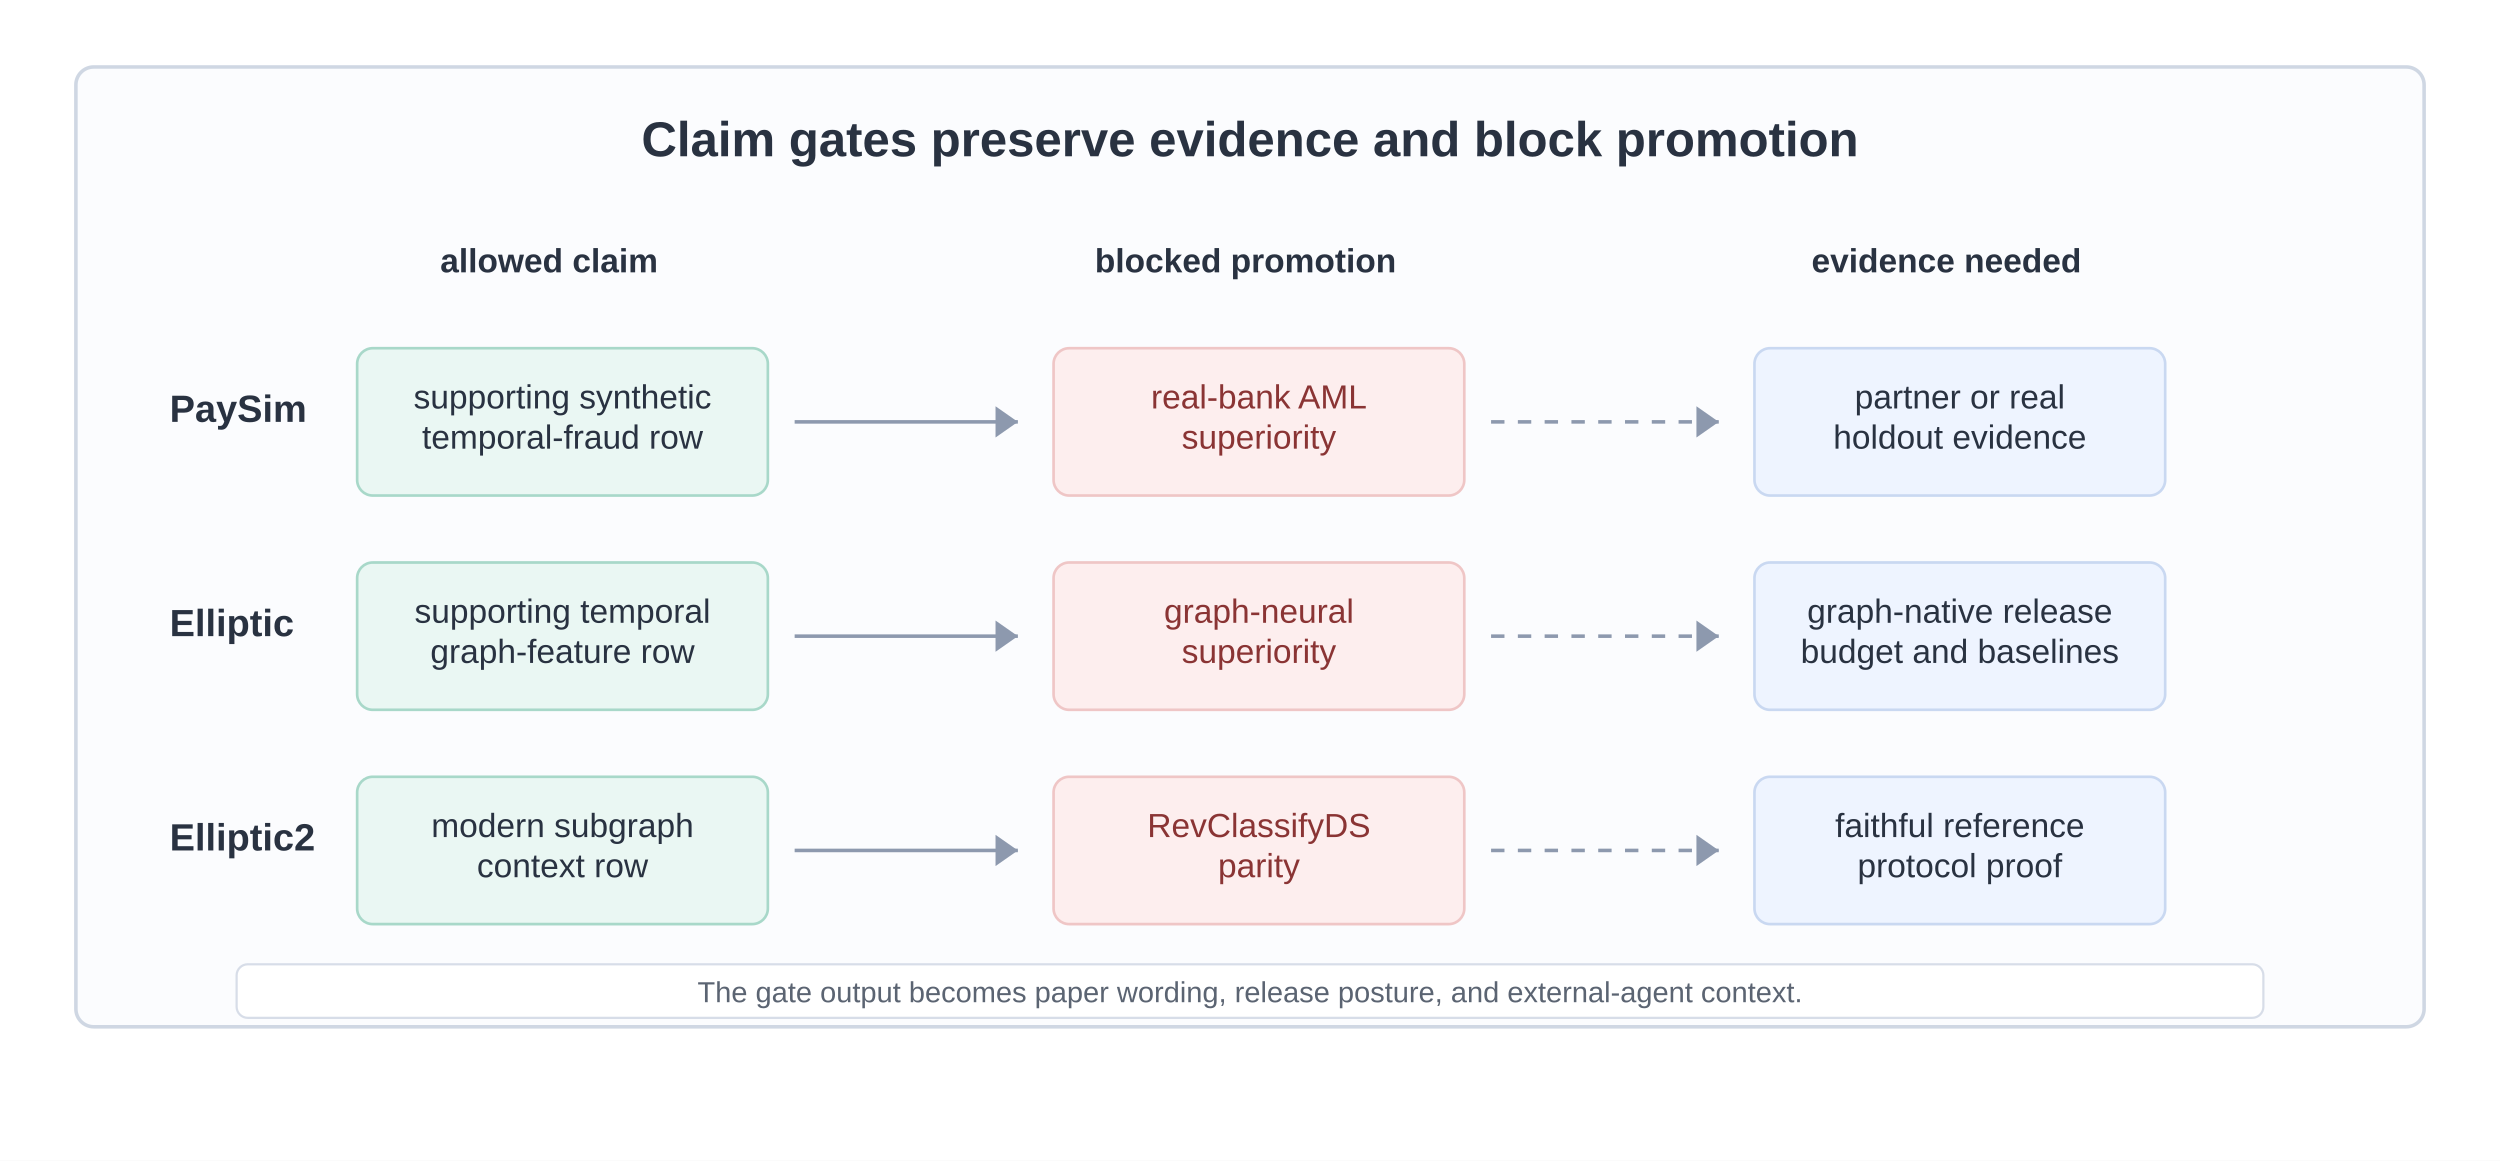
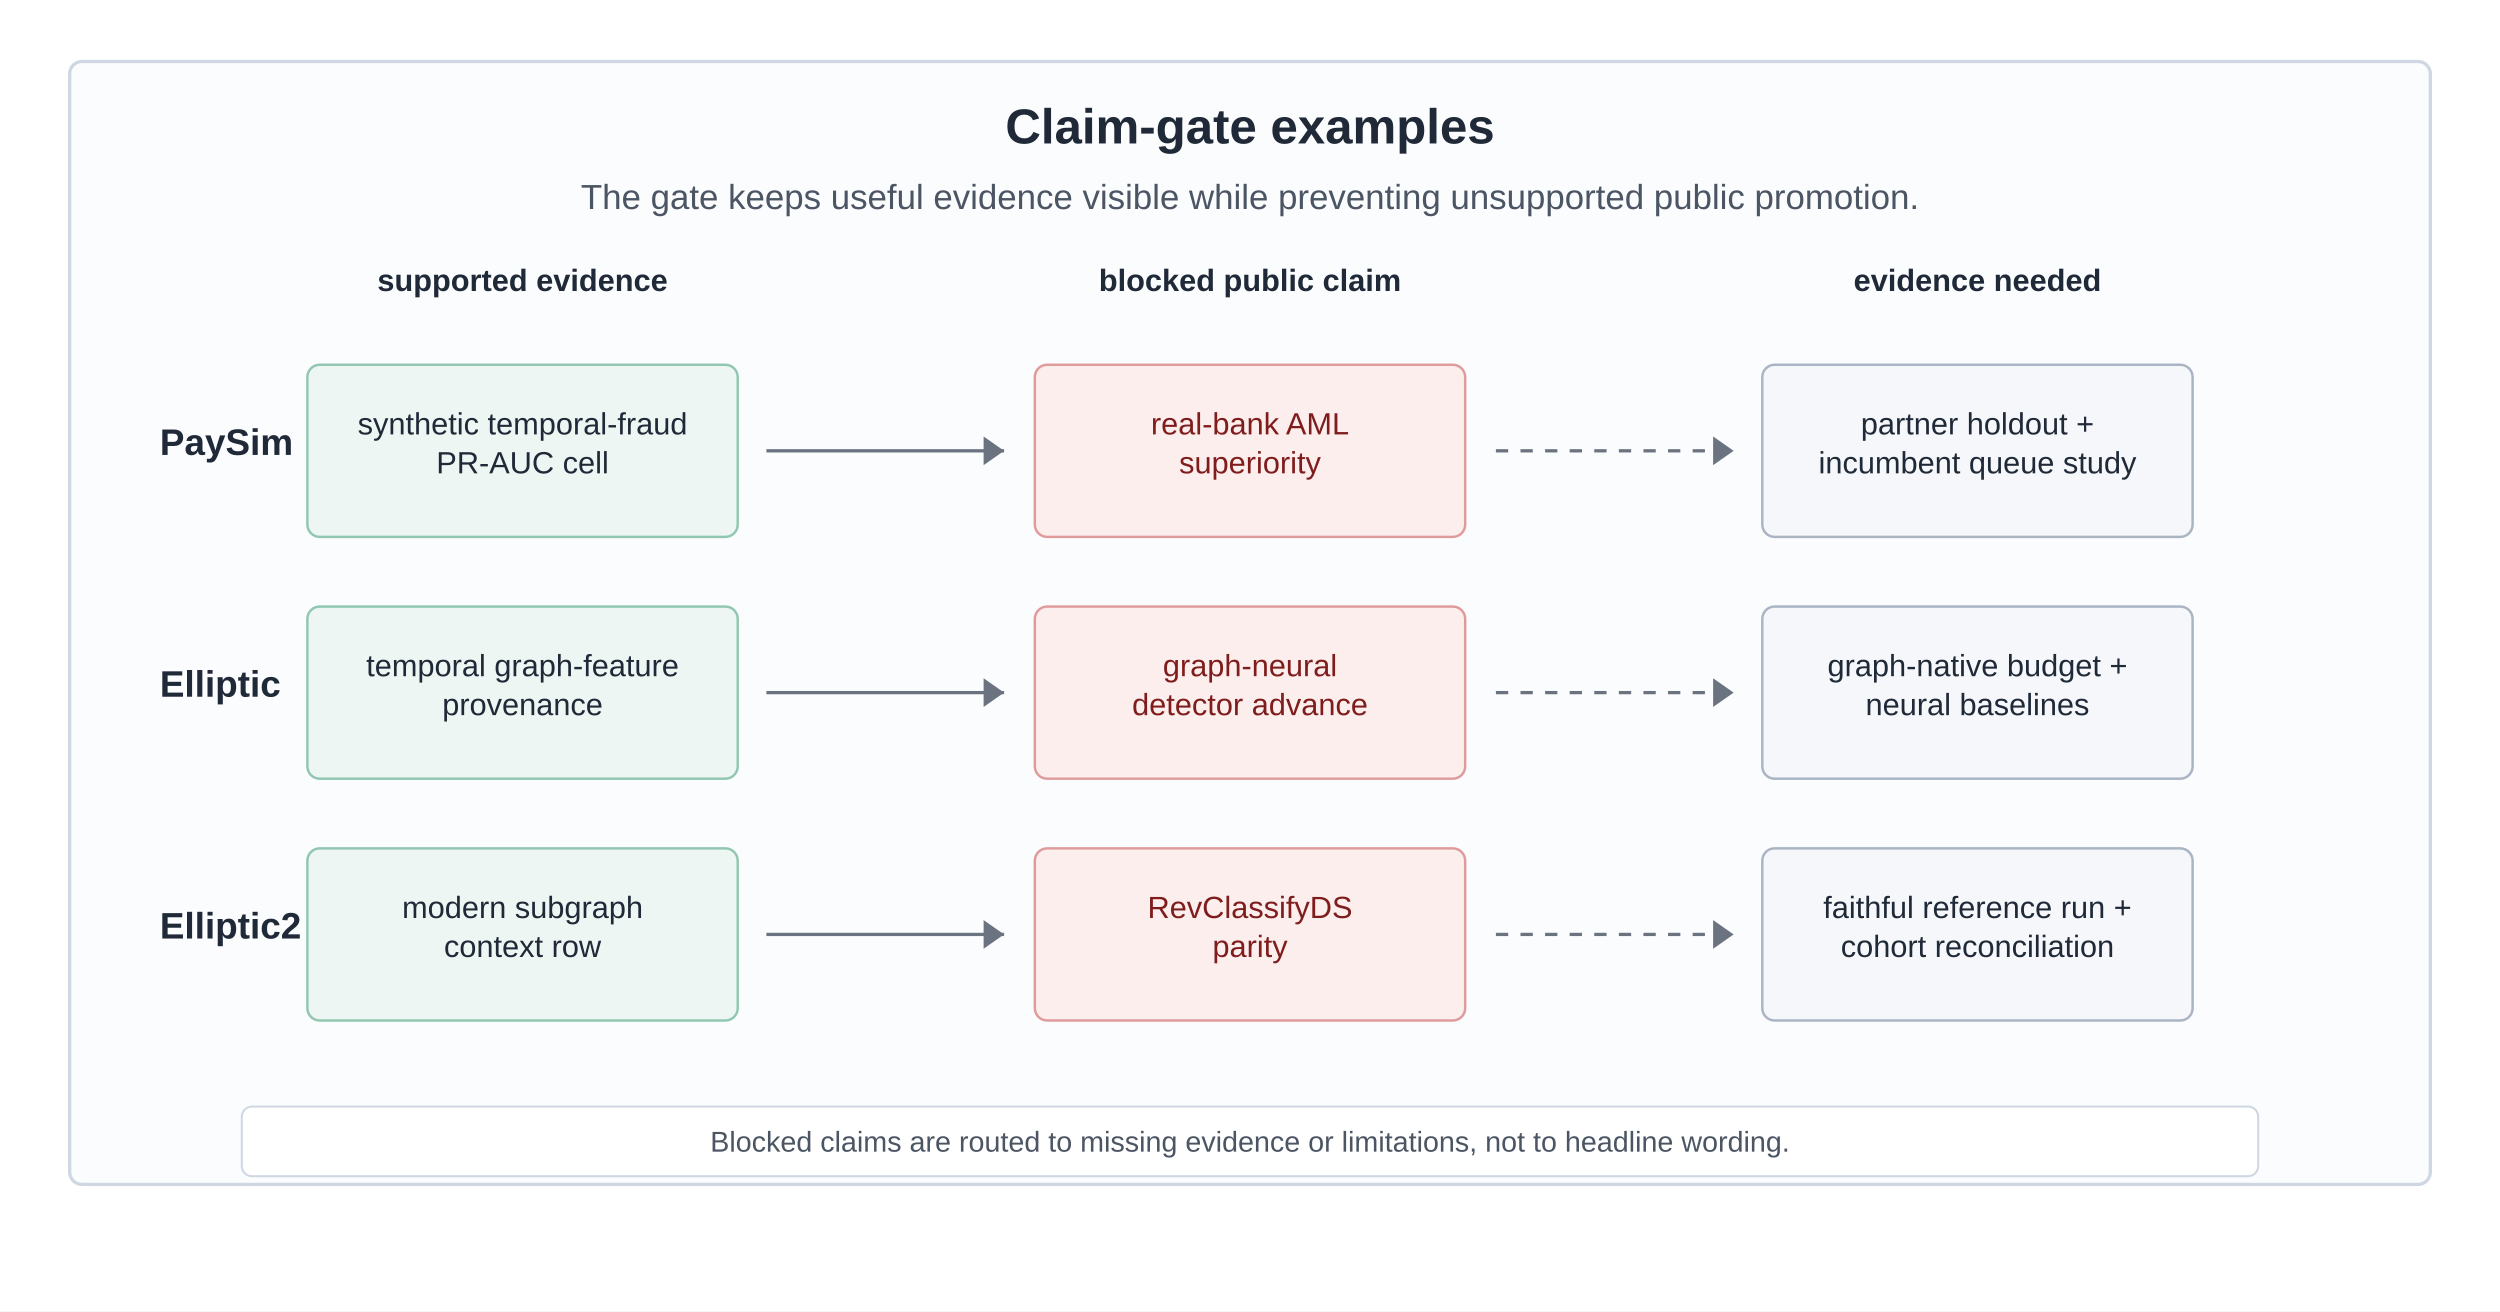
- <svg xmlns="http://www.w3.org/2000/svg" width="1120" height="520" viewBox="0 0 1120 520" role="img">
+ <svg xmlns="http://www.w3.org/2000/svg" width="1220" height="640" viewBox="0 0 1220 640" role="img">
  <style>text{font-family:Arial,Helvetica,sans-serif;letter-spacing:0}</style>
  <rect width="100%" height="100%" fill="#ffffff" />
-   <rect x="34" y="30" width="1052" height="430" rx="8" fill="#fbfcfe" stroke="#cfd7e3" stroke-width="1.6" />
-   <text x="560" y="70" text-anchor="middle" font-size="22" font-weight="700" fill="#293241">Claim gates preserve evidence and block promotion</text>
-   <text x="246" y="122" text-anchor="middle" font-size="15" font-weight="700" fill="#293241">allowed claim</text>
-   <text x="558" y="122" text-anchor="middle" font-size="15" font-weight="700" fill="#293241">blocked promotion</text>
-   <text x="872" y="122" text-anchor="middle" font-size="15" font-weight="700" fill="#293241">evidence needed</text>
-   <text x="76" y="189" font-size="17" font-weight="700" fill="#293241">PaySim</text>
-   <rect x="160" y="156" width="184" height="66" rx="7" fill="#eaf7f3" stroke="#a8d8c9" stroke-width="1.2" />
-   <text x="252.0" y="183.0" text-anchor="middle" font-size="15" fill="#293241">supporting synthetic</text>
-   <text x="252.0" y="201.0" text-anchor="middle" font-size="15" fill="#293241">temporal-fraud row</text>
-   <rect x="472" y="156" width="184" height="66" rx="7" fill="#fdeeee" stroke="#efc6c6" stroke-width="1.2" />
-   <text x="564.0" y="183.0" text-anchor="middle" font-size="15" fill="#8a3434">real-bank AML</text>
-   <text x="564.0" y="201.0" text-anchor="middle" font-size="15" fill="#8a3434">superiority</text>
-   <rect x="786" y="156" width="184" height="66" rx="7" fill="#eef4ff" stroke="#c9d8f1" stroke-width="1.2" />
-   <text x="878.0" y="183.0" text-anchor="middle" font-size="15" fill="#293241">partner or real</text>
-   <text x="878.0" y="201.0" text-anchor="middle" font-size="15" fill="#293241">holdout evidence</text>
-   <line x1="356" y1="189" x2="456" y2="189" stroke="#8d99ae" stroke-width="1.6" />
-   <polygon points="456,189 446,182 446,196" fill="#8d99ae" />
-   <line x1="668" y1="189" x2="770" y2="189" stroke="#8d99ae" stroke-width="1.6" stroke-dasharray="6 6" />
-   <polygon points="770,189 760,182 760,196" fill="#8d99ae" />
-   <text x="76" y="285" font-size="17" font-weight="700" fill="#293241">Elliptic</text>
-   <rect x="160" y="252" width="184" height="66" rx="7" fill="#eaf7f3" stroke="#a8d8c9" stroke-width="1.2" />
-   <text x="252.0" y="279.0" text-anchor="middle" font-size="15" fill="#293241">supporting temporal</text>
-   <text x="252.0" y="297.0" text-anchor="middle" font-size="15" fill="#293241">graph-feature row</text>
-   <rect x="472" y="252" width="184" height="66" rx="7" fill="#fdeeee" stroke="#efc6c6" stroke-width="1.2" />
-   <text x="564.0" y="279.0" text-anchor="middle" font-size="15" fill="#8a3434">graph-neural</text>
-   <text x="564.0" y="297.0" text-anchor="middle" font-size="15" fill="#8a3434">superiority</text>
-   <rect x="786" y="252" width="184" height="66" rx="7" fill="#eef4ff" stroke="#c9d8f1" stroke-width="1.2" />
-   <text x="878.0" y="279.0" text-anchor="middle" font-size="15" fill="#293241">graph-native release</text>
-   <text x="878.0" y="297.0" text-anchor="middle" font-size="15" fill="#293241">budget and baselines</text>
-   <line x1="356" y1="285" x2="456" y2="285" stroke="#8d99ae" stroke-width="1.6" />
-   <polygon points="456,285 446,278 446,292" fill="#8d99ae" />
-   <line x1="668" y1="285" x2="770" y2="285" stroke="#8d99ae" stroke-width="1.6" stroke-dasharray="6 6" />
-   <polygon points="770,285 760,278 760,292" fill="#8d99ae" />
-   <text x="76" y="381" font-size="17" font-weight="700" fill="#293241">Elliptic2</text>
-   <rect x="160" y="348" width="184" height="66" rx="7" fill="#eaf7f3" stroke="#a8d8c9" stroke-width="1.2" />
-   <text x="252.0" y="375.0" text-anchor="middle" font-size="15" fill="#293241">modern subgraph</text>
-   <text x="252.0" y="393.0" text-anchor="middle" font-size="15" fill="#293241">context row</text>
-   <rect x="472" y="348" width="184" height="66" rx="7" fill="#fdeeee" stroke="#efc6c6" stroke-width="1.2" />
-   <text x="564.0" y="375.0" text-anchor="middle" font-size="15" fill="#8a3434">RevClassifyDS</text>
-   <text x="564.0" y="393.0" text-anchor="middle" font-size="15" fill="#8a3434">parity</text>
-   <rect x="786" y="348" width="184" height="66" rx="7" fill="#eef4ff" stroke="#c9d8f1" stroke-width="1.2" />
-   <text x="878.0" y="375.0" text-anchor="middle" font-size="15" fill="#293241">faithful reference</text>
-   <text x="878.0" y="393.0" text-anchor="middle" font-size="15" fill="#293241">protocol proof</text>
-   <line x1="356" y1="381" x2="456" y2="381" stroke="#8d99ae" stroke-width="1.6" />
-   <polygon points="456,381 446,374 446,388" fill="#8d99ae" />
-   <line x1="668" y1="381" x2="770" y2="381" stroke="#8d99ae" stroke-width="1.6" stroke-dasharray="6 6" />
-   <polygon points="770,381 760,374 760,388" fill="#8d99ae" />
-   <rect x="106" y="432" width="908" height="24" rx="5" fill="#ffffff" stroke="#d7dde8" stroke-width="1" />
-   <text x="560" y="449" text-anchor="middle" font-size="13" fill="#5b6472">The gate output becomes paper wording, release posture, and external-agent context.</text>
+   <rect x="34" y="30" width="1152" height="548" rx="6" fill="#fbfcfe" stroke="#cfd7e3" stroke-width="1.6" />
+   <text x="610" y="70" text-anchor="middle" font-size="24" font-weight="700" fill="#1f2937">Claim-gate examples</text>
+   <text x="610" y="102" text-anchor="middle" font-size="17" fill="#4b5563">The gate keeps useful evidence visible while preventing unsupported public promotion.</text>
+   <text x="255" y="142" text-anchor="middle" font-size="15" font-weight="700" fill="#1f2937">supported evidence</text>
+   <text x="610" y="142" text-anchor="middle" font-size="15" font-weight="700" fill="#1f2937">blocked public claim</text>
+   <text x="965" y="142" text-anchor="middle" font-size="15" font-weight="700" fill="#1f2937">evidence needed</text>
+   <text x="78" y="222" font-size="18" font-weight="700" fill="#1f2937">PaySim</text>
+   <rect x="150" y="178" width="210" height="84" rx="6" fill="#eef6f3" stroke="#91c7b1" stroke-width="1.2" />
+   <text x="255.0" y="212.0" text-anchor="middle" font-size="15" fill="#1f2937">synthetic temporal-fraud</text>
+   <text x="255.0" y="231.0" text-anchor="middle" font-size="15" fill="#1f2937">PR-AUC cell</text>
+   <rect x="505" y="178" width="210" height="84" rx="6" fill="#fdeeee" stroke="#df9b9b" stroke-width="1.2" />
+   <text x="610.0" y="212.0" text-anchor="middle" font-size="15" fill="#7f1d1d">real-bank AML</text>
+   <text x="610.0" y="231.0" text-anchor="middle" font-size="15" fill="#7f1d1d">superiority</text>
+   <rect x="860" y="178" width="210" height="84" rx="6" fill="#f5f7fa" stroke="#aab4c3" stroke-width="1.2" />
+   <text x="965.0" y="212.0" text-anchor="middle" font-size="15" fill="#1f2937">partner holdout +</text>
+   <text x="965.0" y="231.0" text-anchor="middle" font-size="15" fill="#1f2937">incumbent queue study</text>
+   <line x1="374" y1="220" x2="490" y2="220" stroke="#6b7280" stroke-width="1.6" />
+   <polygon points="490,220 480,213 480,227" fill="#6b7280" />
+   <line x1="730" y1="220" x2="846" y2="220" stroke="#6b7280" stroke-width="1.6" stroke-dasharray="6 6" />
+   <polygon points="846,220 836,213 836,227" fill="#6b7280" />
+   <text x="78" y="340" font-size="18" font-weight="700" fill="#1f2937">Elliptic</text>
+   <rect x="150" y="296" width="210" height="84" rx="6" fill="#eef6f3" stroke="#91c7b1" stroke-width="1.2" />
+   <text x="255.0" y="330.0" text-anchor="middle" font-size="15" fill="#1f2937">temporal graph-feature</text>
+   <text x="255.0" y="349.0" text-anchor="middle" font-size="15" fill="#1f2937">provenance</text>
+   <rect x="505" y="296" width="210" height="84" rx="6" fill="#fdeeee" stroke="#df9b9b" stroke-width="1.2" />
+   <text x="610.0" y="330.0" text-anchor="middle" font-size="15" fill="#7f1d1d">graph-neural</text>
+   <text x="610.0" y="349.0" text-anchor="middle" font-size="15" fill="#7f1d1d">detector advance</text>
+   <rect x="860" y="296" width="210" height="84" rx="6" fill="#f5f7fa" stroke="#aab4c3" stroke-width="1.2" />
+   <text x="965.0" y="330.0" text-anchor="middle" font-size="15" fill="#1f2937">graph-native budget +</text>
+   <text x="965.0" y="349.0" text-anchor="middle" font-size="15" fill="#1f2937">neural baselines</text>
+   <line x1="374" y1="338" x2="490" y2="338" stroke="#6b7280" stroke-width="1.6" />
+   <polygon points="490,338 480,331 480,345" fill="#6b7280" />
+   <line x1="730" y1="338" x2="846" y2="338" stroke="#6b7280" stroke-width="1.6" stroke-dasharray="6 6" />
+   <polygon points="846,338 836,331 836,345" fill="#6b7280" />
+   <text x="78" y="458" font-size="18" font-weight="700" fill="#1f2937">Elliptic2</text>
+   <rect x="150" y="414" width="210" height="84" rx="6" fill="#eef6f3" stroke="#91c7b1" stroke-width="1.2" />
+   <text x="255.0" y="448.0" text-anchor="middle" font-size="15" fill="#1f2937">modern subgraph</text>
+   <text x="255.0" y="467.0" text-anchor="middle" font-size="15" fill="#1f2937">context row</text>
+   <rect x="505" y="414" width="210" height="84" rx="6" fill="#fdeeee" stroke="#df9b9b" stroke-width="1.2" />
+   <text x="610.0" y="448.0" text-anchor="middle" font-size="15" fill="#7f1d1d">RevClassifyDS</text>
+   <text x="610.0" y="467.0" text-anchor="middle" font-size="15" fill="#7f1d1d">parity</text>
+   <rect x="860" y="414" width="210" height="84" rx="6" fill="#f5f7fa" stroke="#aab4c3" stroke-width="1.2" />
+   <text x="965.0" y="448.0" text-anchor="middle" font-size="15" fill="#1f2937">faithful reference run +</text>
+   <text x="965.0" y="467.0" text-anchor="middle" font-size="15" fill="#1f2937">cohort reconciliation</text>
+   <line x1="374" y1="456" x2="490" y2="456" stroke="#6b7280" stroke-width="1.6" />
+   <polygon points="490,456 480,449 480,463" fill="#6b7280" />
+   <line x1="730" y1="456" x2="846" y2="456" stroke="#6b7280" stroke-width="1.6" stroke-dasharray="6 6" />
+   <polygon points="846,456 836,449 836,463" fill="#6b7280" />
+   <rect x="118" y="540" width="984" height="34" rx="5" fill="#ffffff" stroke="#cfd7e3" stroke-width="1" />
+   <text x="610" y="562" text-anchor="middle" font-size="14" fill="#4b5563">Blocked claims are routed to missing evidence or limitations, not to headline wording.</text>
</svg>
